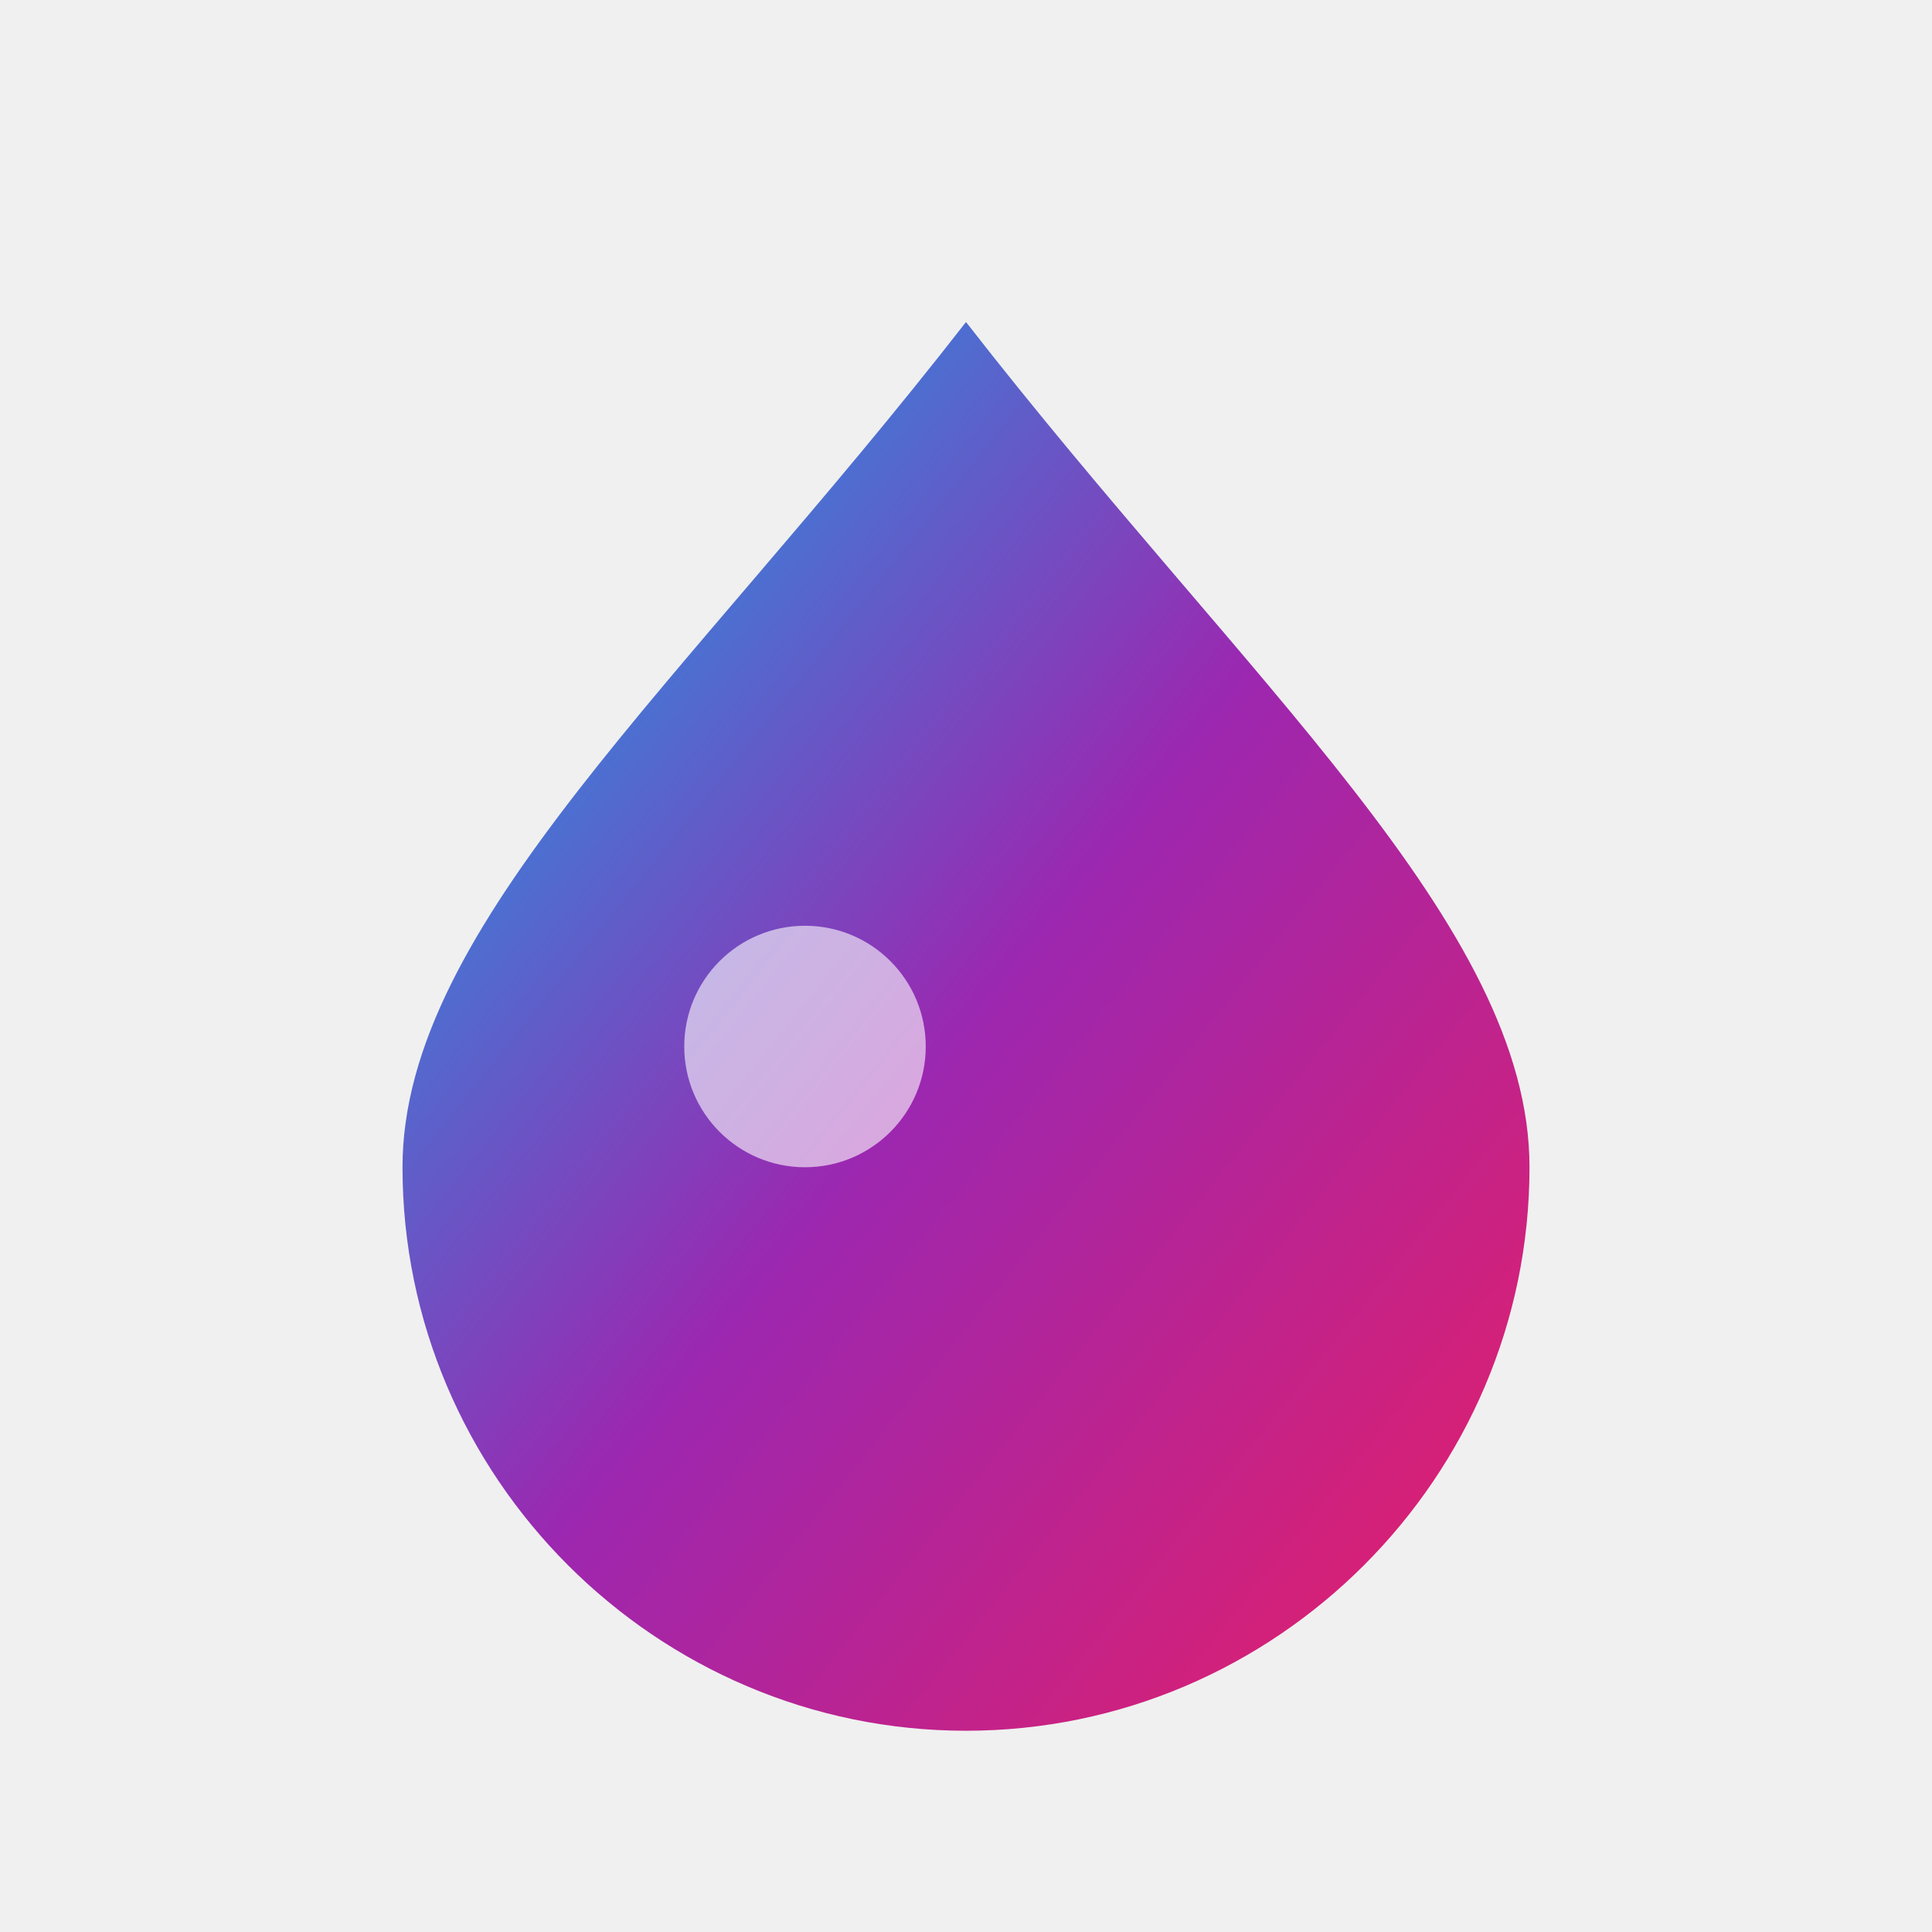
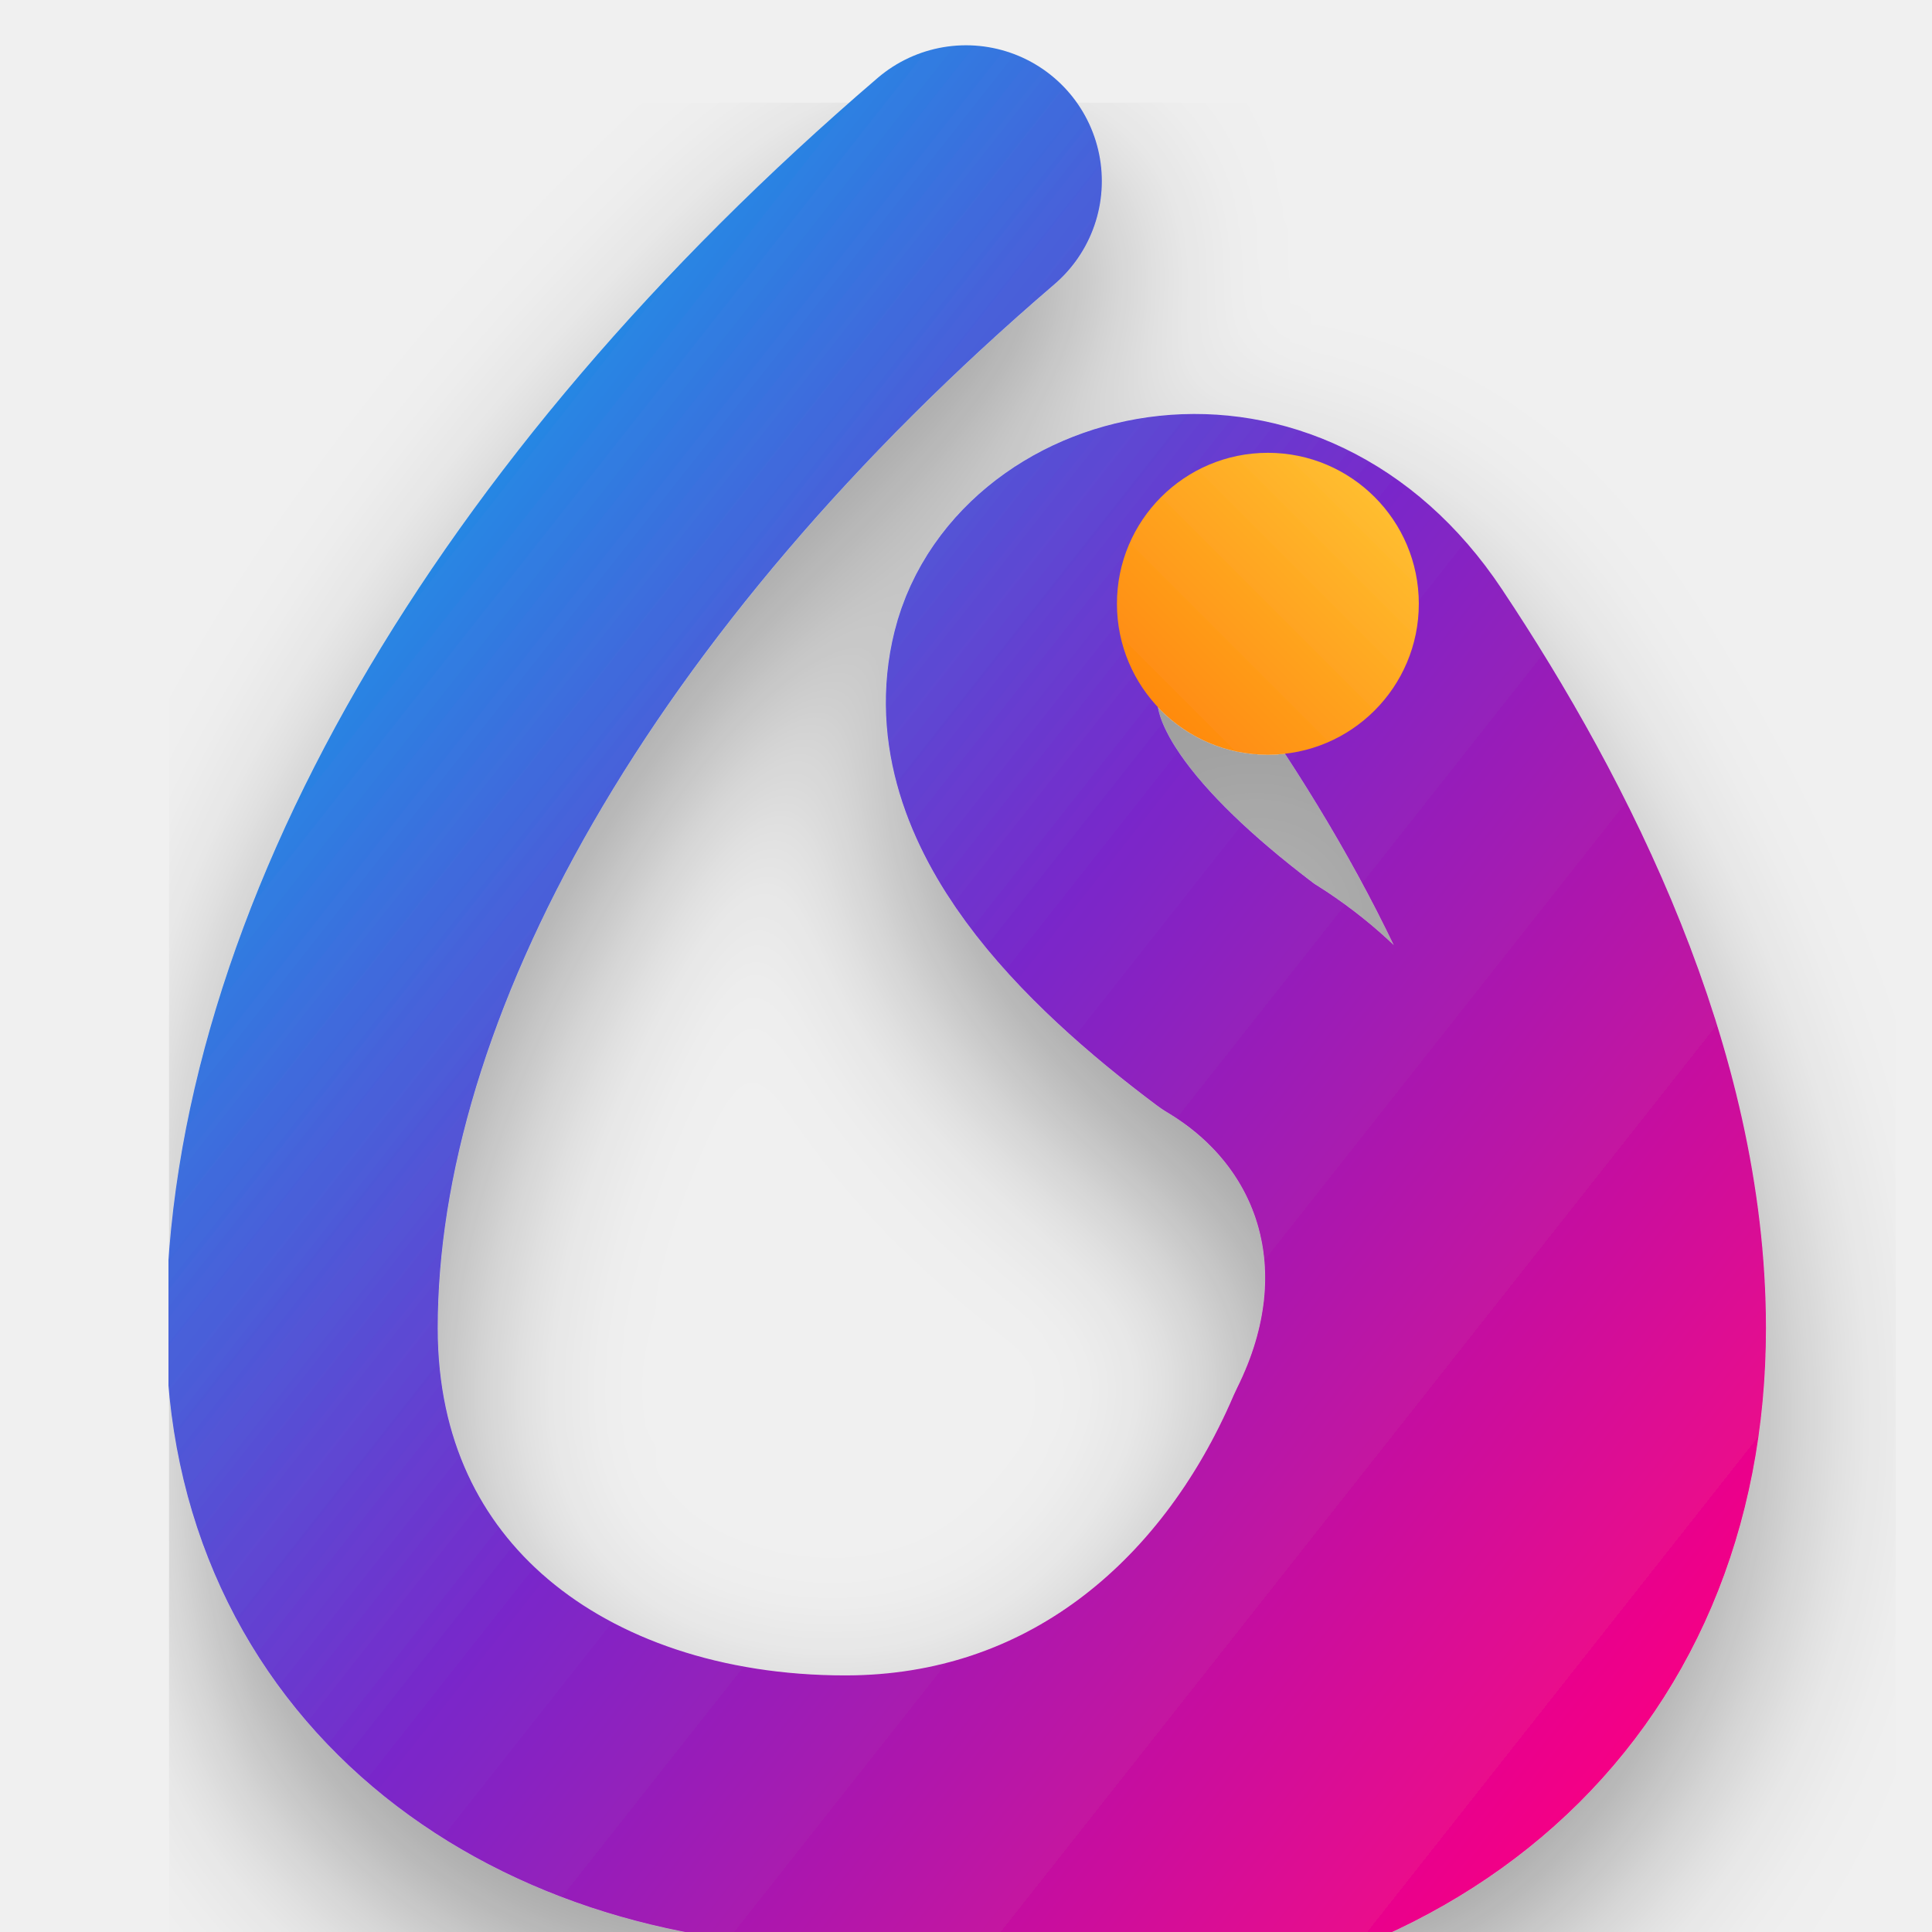
- <svg xmlns="http://www.w3.org/2000/svg" viewBox="0 0 48 48">
+ <svg xmlns="http://www.w3.org/2000/svg" viewBox="0 0 64 64" width="64" height="64">
  <defs>
-     <linearGradient id="p3d" x1="0%" y1="0%" x2="100%" y2="100%">
+     <linearGradient id="p3d1" x1="0%" y1="0%" x2="100%" y2="100%">
      <stop offset="0%" stop-color="#00B4F0" />
-       <stop offset="50%" stop-color="#9C27B0" />
-       <stop offset="100%" stop-color="#E91E63" />
+       <stop offset="50%" stop-color="#7928CA" />
+       <stop offset="100%" stop-color="#FF0080" />
    </linearGradient>
+     <linearGradient id="p3d2" x1="0%" y1="100%" x2="100%" y2="0%">
+       <stop offset="0%" stop-color="#FF8008" />
+       <stop offset="100%" stop-color="#FFC837" />
+     </linearGradient>
+     <filter id="p3d-shadow" x="-10%" y="-10%" width="130%" height="130%">
+       <feDropShadow dx="0" dy="3" stdDeviation="3" flood-opacity="0.35" />
+     </filter>
  </defs>
-   <path d="M24 8c-7 9-14 15-14 21 0 7.7 6.3 14 14 14s14-6.3 14-14c0-6-7-12-14-21z" fill="url(#p3d)" />
-   <circle cx="20" cy="26" r="3" fill="#ffffff" opacity="0.6" />
+   <g filter="url(#p3d-shadow)">
+     <path d="M32 6 C18 18 10 32 10 44 C10 54 18 60 28 60 C36 60 42 55 45 48 C48 42 46 36 41 33 C37 30 33 26 34 22 C35 18 42 16 46 22 C50 28 54 36 54 44 C54 55 46 62 34 62" fill="none" stroke="url(#p3d1)" stroke-width="9" stroke-linecap="round" stroke-linejoin="round" />
+     <circle cx="42" cy="20" r="5" fill="url(#p3d2)" />
+   </g>
</svg>
